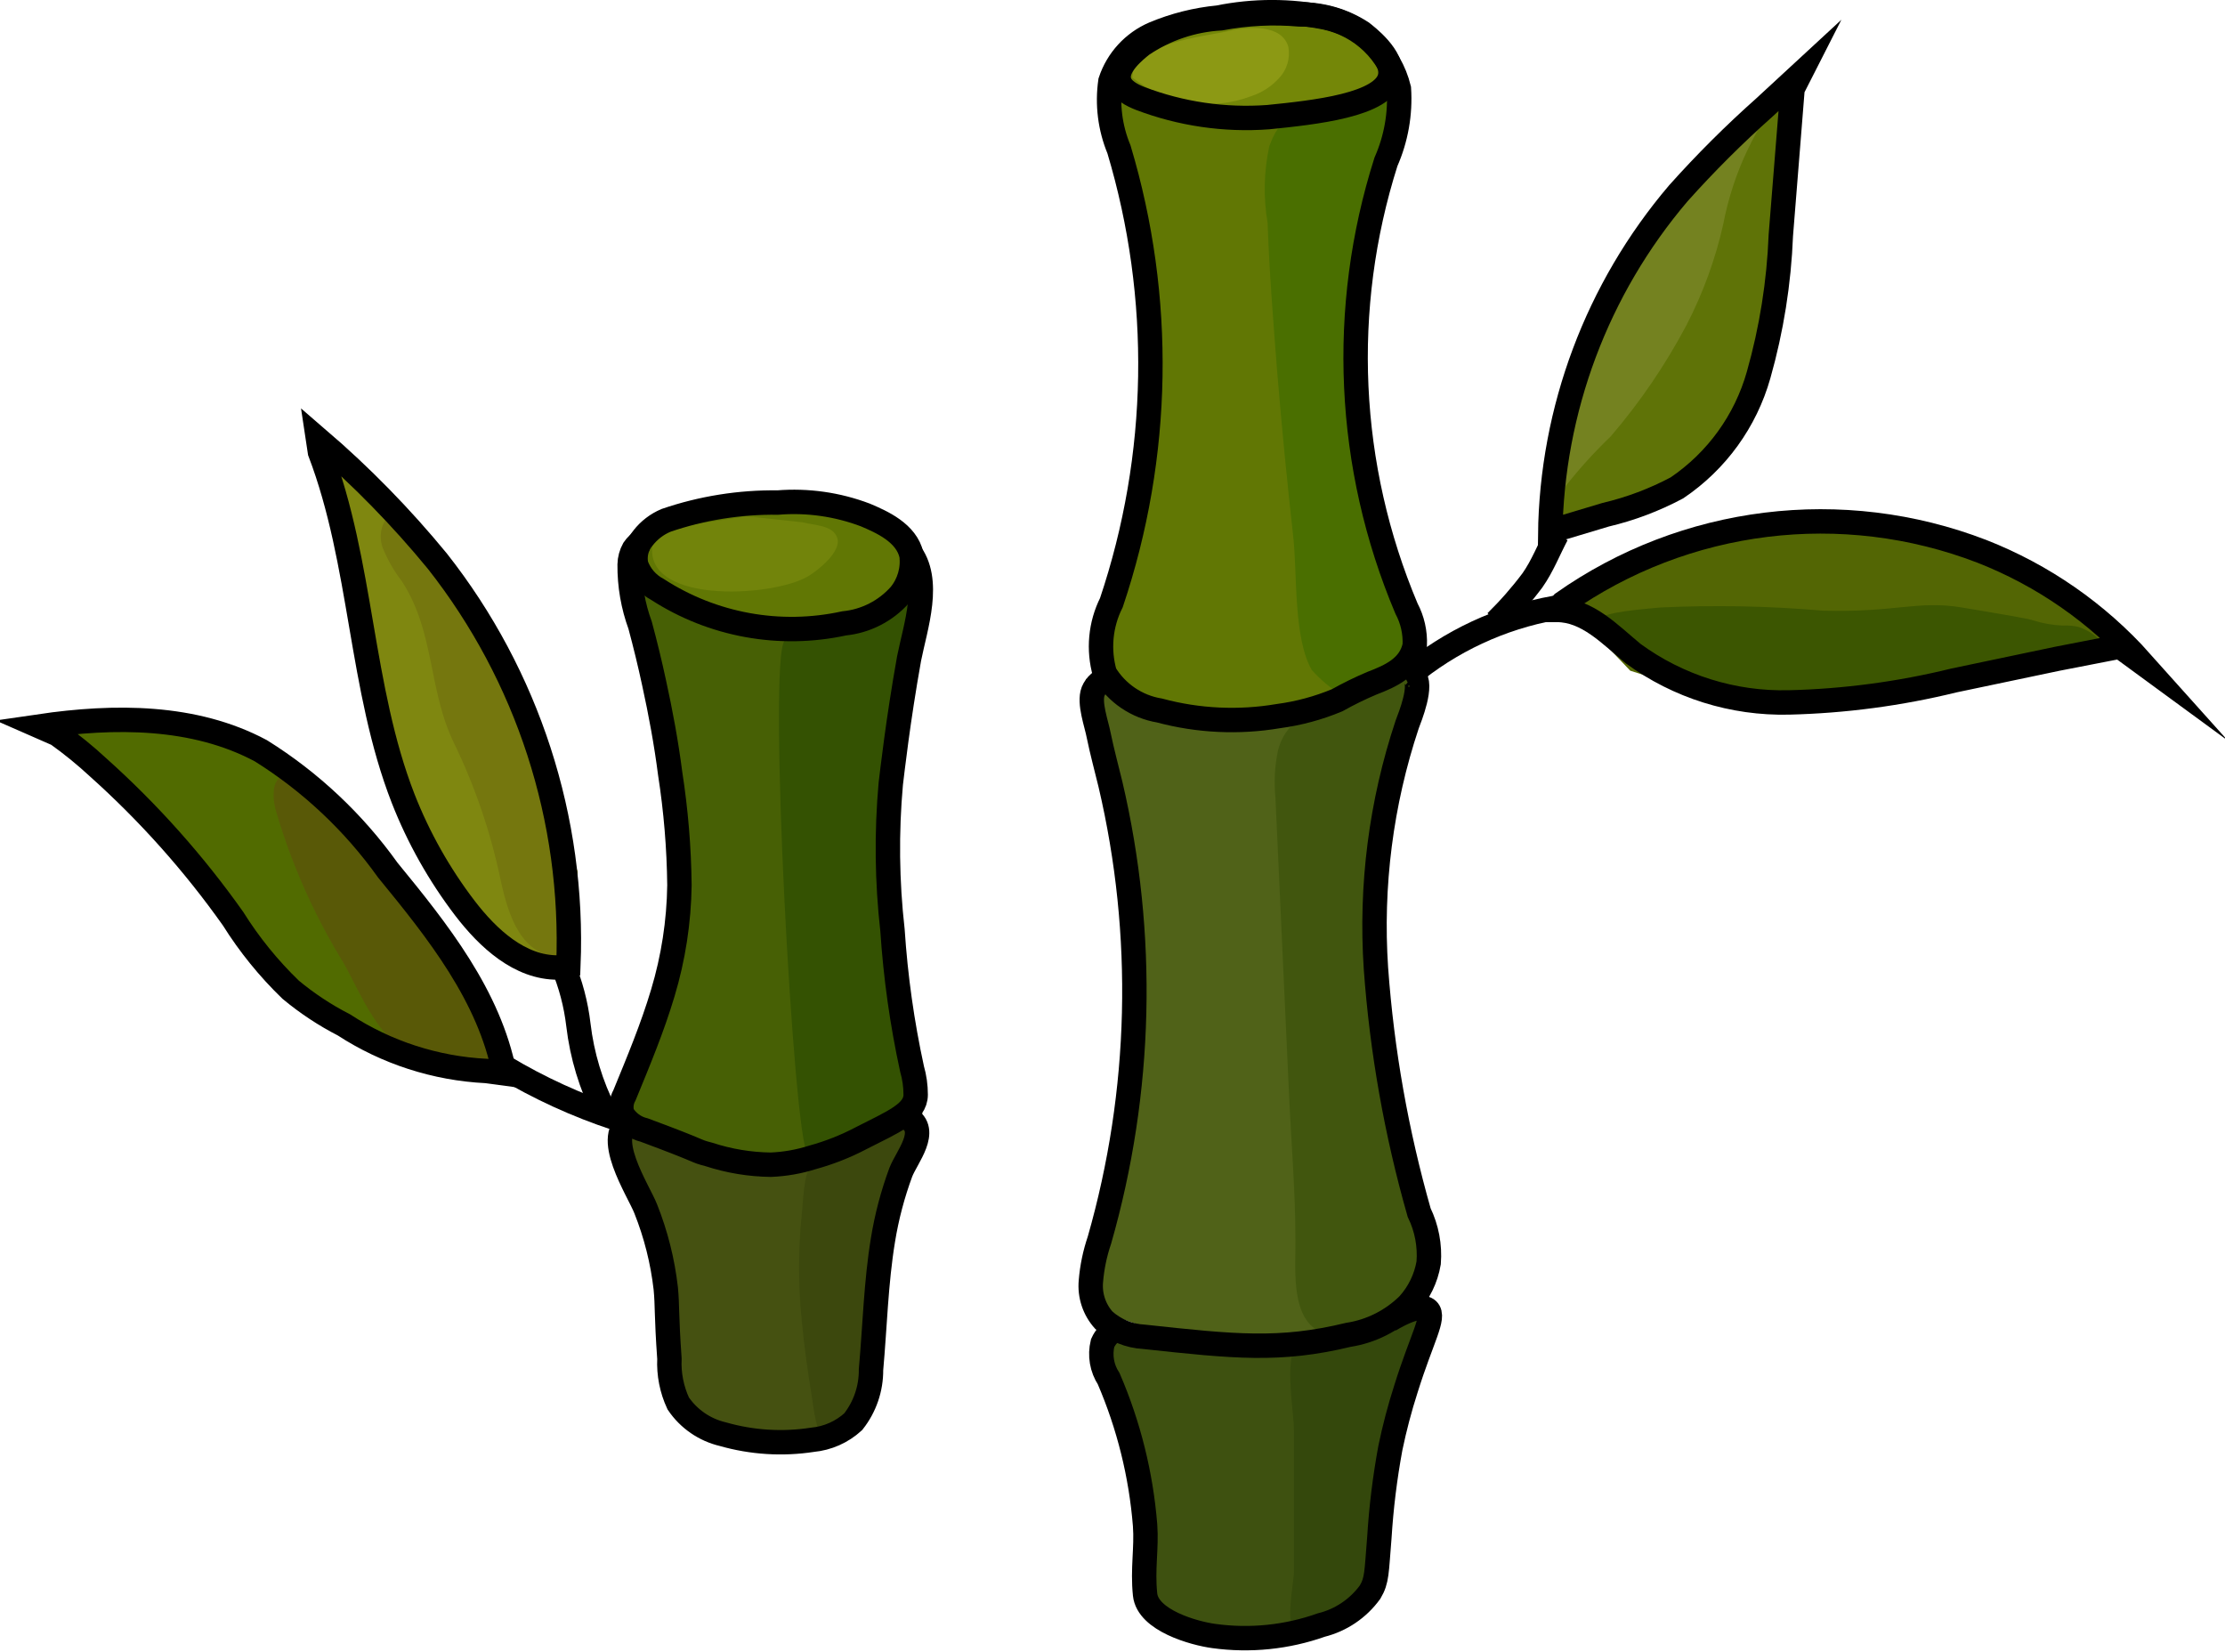
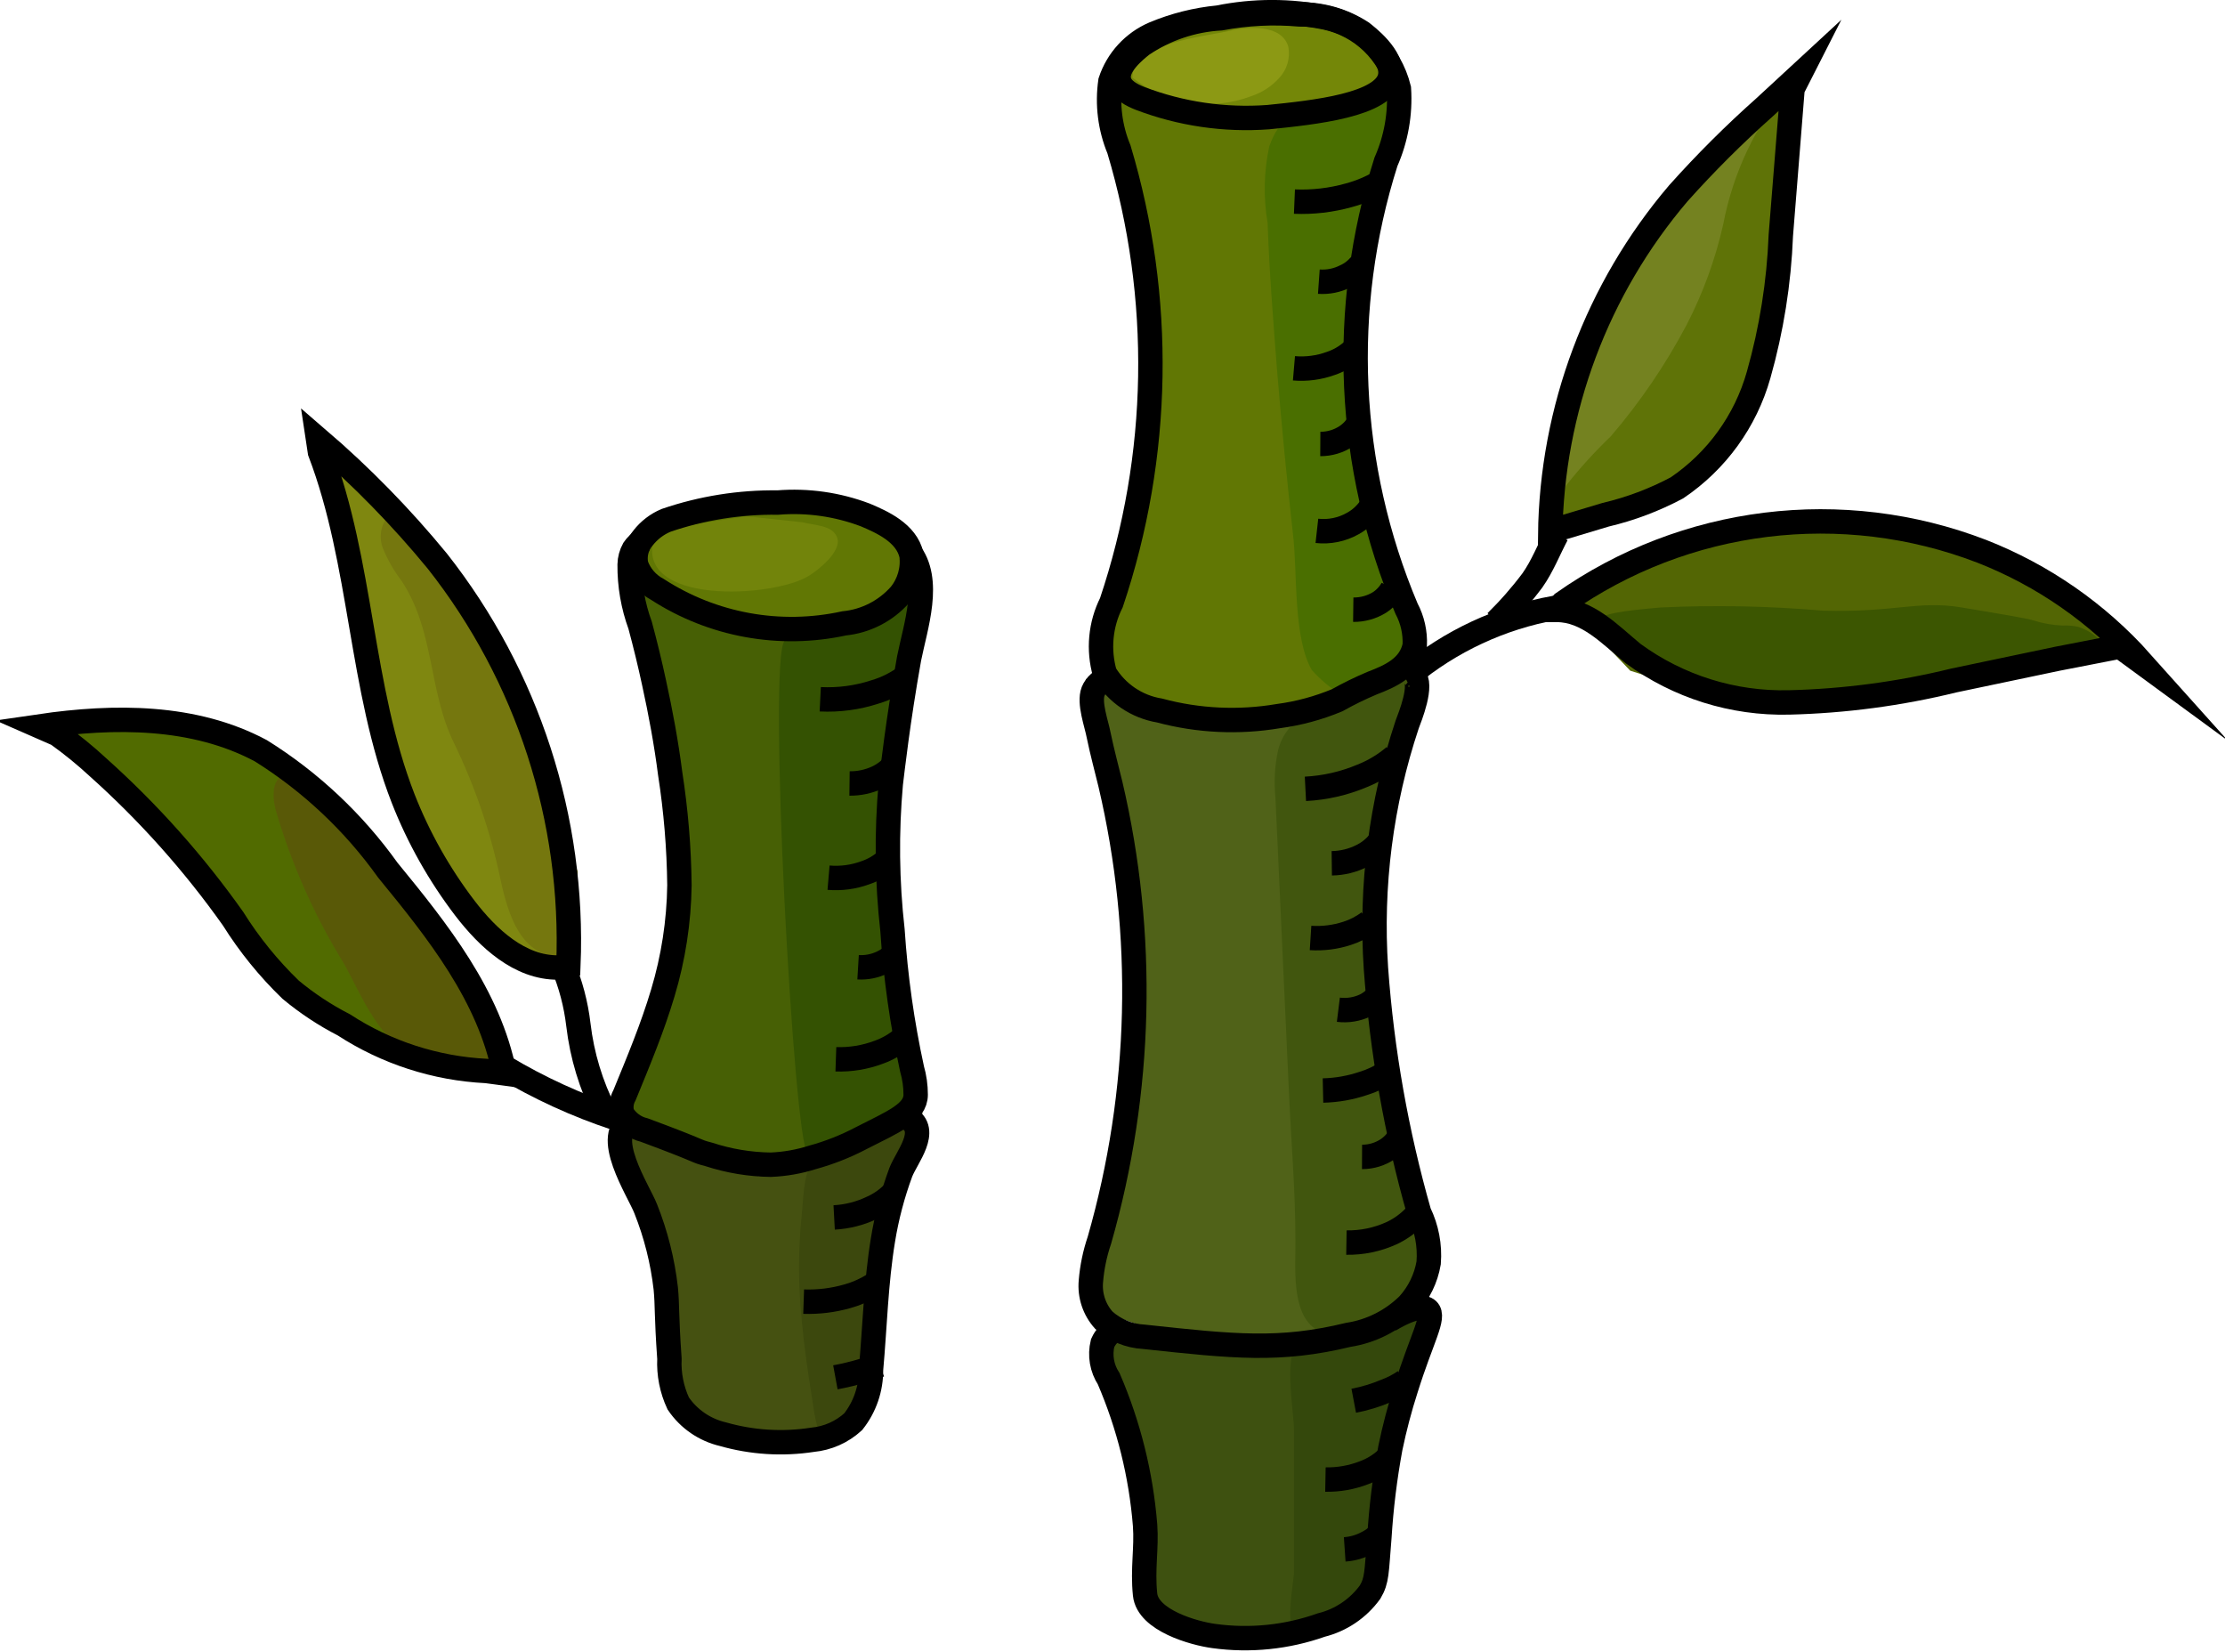
<svg xmlns="http://www.w3.org/2000/svg" viewBox="0 0 91.17 67.65">
  <defs>
    <style>.cls-1{isolation:isolate;}.cls-14,.cls-2{fill:#3e5110;}.cls-13,.cls-3{fill:#506218;}.cls-12,.cls-4{fill:#617704;}.cls-15,.cls-5{fill:#455111;}.cls-16,.cls-6{fill:#476005;}.cls-7{fill:#748708;}.cls-8{fill:#748220;}.cls-21,.cls-9{fill:#536604;}.cls-10{fill:#7f8710;}.cls-11{fill:#516b00;}.cls-12,.cls-13,.cls-14,.cls-15,.cls-16,.cls-21,.cls-22{mix-blend-mode:overlay;}.cls-13{opacity:0.5;}.cls-14,.cls-15{opacity:0.3;}.cls-16{opacity:0.6;}.cls-17{fill:#8c9914;}.cls-18{fill:#72840b;}.cls-19{fill:#75770e;}.cls-20{fill:#595907;}.cls-21{opacity:0.8;}.cls-22{fill:#68701a;}.cls-23{fill:none;stroke:#000;stroke-miterlimit:10;}</style>
  </defs>
  <g class="cls-1">
    <g id="Layer_1" data-name="Layer 1">
      <polyline class="cls-2" points="58.58 53.42 57.26 57.5 56.54 61.7 56.08 65.06 55.03 66.24 52.53 67.36 49.83 67.36 48.13 66.57 47.2 66.11 46.74 62.36 46.28 58.16 45.06 54.28 48.98 55.2 52.99 55.06 55.95 54.74" />
      <polyline class="cls-3" points="58.36 27.48 57.18 32.94 56.58 37.81 56.58 41.03 56.85 43.92 57.11 46.42 57.97 49.64 58.62 52.6 56.58 53.91 53.56 54.77 50.21 55.1 46.92 54.37 44.84 53.65 45.41 49.25 46.06 45.3 46.46 41.88 46.46 38.27 46.13 34.12 44.84 29.59 44.49 27.81 47.25 28.93 50.08 29.65 52.97 29.32 55.73 28.6" />
      <polyline class="cls-4" points="58.05 26.69 56.87 23.54 56.02 19.2 55.49 14.93 55.88 10.98 56.48 7.76 57.4 4.27 57.33 3.48 55.09 4.41 52.79 5 49.77 5.13 47.53 4.54 45.89 4.01 45.06 4.01 46.41 7.69 47.01 11.77 47.14 15.09 47.01 18.21 46.55 21.24 45.89 24.92 45.06 27.35 47.53 29 50.49 29.32 54.24 28.8" />
      <polyline class="cls-5" points="35.9 57.06 34.38 58.97 31.43 59.23 29.39 58.44 27.61 57.65 27.61 55.02 27.09 52 26.16 48.64 25.11 45.49 28.53 47.46 31.1 48.18 33.33 47.72 34.91 47.2 36.75 46.34 37.8 45.81 36.49 50.35 35.9 53.9" />
      <polyline class="cls-6" points="37.8 45.63 36.82 42.01 36.42 38.07 36.42 33.4 36.42 30.11 37.11 27.16 37.8 23.47 35.83 25.38 32.61 26.1 29.45 25.71 27.41 24.72 25.77 23.47 26.82 26.63 27.55 30.7 27.74 34.55 27.74 38.4 27.09 41.62 26.23 43.33 25.11 45.23 28.2 47.47 31.46 48" />
      <polyline class="cls-7" points="57 2.76 55.42 0.92 52.66 0.59 50.36 0.59 47.86 1.18 46.41 2.1 45.69 3.09 46.09 3.75 48.26 4.41 50.49 4.8 52.99 4.8 55.82 3.75" />
      <polyline class="cls-4" points="37.31 23.52 36.86 21.75 33.92 20.8 32.09 20.59 29.76 20.71 27.35 21.49 26.21 22.22 26.1 23.13 28.17 24.7 29.54 25.39 32.42 25.73 35.31 25.34" />
      <polyline class="cls-8" points="63.77 21.43 64.23 17.62 65.42 13.54 67.92 9.21 70.28 6.51 73.31 3.48 73.31 7.63 73.31 11.18 72.19 15.25 71.27 17.55 66.34 21.11" />
      <polyline class="cls-9" points="64.3 24.85 66.8 27.48 71.6 29 76.66 28.67 80.14 28.14 84.09 26.63 87.31 26.3 84.02 23.74 80.14 22.68 75.81 21.43 69.03 22.32 65.75 23.47" />
      <polyline class="cls-10" points="23.07 39.19 23.67 35.73 22.02 30.7 19.52 25.64 15.91 20.97 13.28 18.87 14.99 25.21 15.51 29.92 16.83 33.47 19 37.41 21.04 39.19" />
      <polyline class="cls-11" points="20.58 43.99 18.93 39.19 15.84 35.44 12.29 31.63 9.99 30.18 7.16 29.39 3.22 29.39 1.57 29.72 4.67 31.69 6.9 34.01 8.08 35.73 10.06 37.94 12.23 40.77 16.04 42.74" />
      <path class="cls-12" d="M63.19,42.71,62,39.55l-.85-4.34-.53-4.27.4-4,.59-3.22.92-3.48-.07-.79-2.23.92a11.15,11.15,0,0,1-1.51.39C57.8,21,57.6,21,57.22,22a8.28,8.28,0,0,0-.07,3.14c.07,2,.23,4,.39,6.07q.28,3.39.66,6.78c.17,1.5,0,4.15.76,5.47a5.61,5.61,0,0,0,1.18,1" transform="translate(-5.21 -16.01)" />
      <path class="cls-13" d="M63.57,43.5,62.39,49l-.59,4.87V57l.26,2.89.26,2.5.86,3.22.65,3-2,1.32c-.69.19-2.07,1-2.74.52-1-.71-.78-2.6-.8-3.64,0-2-.18-4.09-.27-6.13l-.55-12a6.3,6.3,0,0,1,.11-1.94c.43-1.62,2-1.73,3.39-2.1" transform="translate(-5.21 -16.01)" />
      <path class="cls-14" d="M63.79,69.43l-1.31,4.08-.73,4.21-.46,3.35-1,1.18c-.45.21-1.56,1-2,.66s-.06-2.09-.06-2.51V74.62c0-.73-.39-2.87.08-3.44s2.22-.35,2.92-.43" transform="translate(-5.21 -16.01)" />
      <path class="cls-15" d="M41.11,73.07,39.6,75c-.84.87-1.06-1.37-1.1-1.61-.18-1.1-.34-2.2-.44-3.3a21.31,21.31,0,0,1,0-4.3c.06-.5.07-1.73.42-2.11s1.21-.32,1.62-.45L42,62.35l1-.52L41.7,66.36l-.59,3.56" transform="translate(-5.21 -16.01)" />
      <path class="cls-16" d="M43,61.64,42,58l-.4-4V46.13l.69-3L43,39.49l-2,1.9c-.93.21-2.9.25-3.63.86s.37,20.67.93,21" transform="translate(-5.21 -16.01)" />
      <path class="cls-17" d="M55.61,17.27c-1.06.25-4,.48-4,1.92a5,5,0,0,0,4.87.76,2.66,2.66,0,0,0,1.14-.74A1.47,1.47,0,0,0,58,17.93C57.74,17,56.36,17.09,55.61,17.27Z" transform="translate(-5.21 -16.01)" />
      <path class="cls-18" d="M38.1,37.41l-2.32-.25-2.5.39L32,38.09c-.76,2.71,4.87,2.42,6.34,1.52.4-.24,1.35-1,1.18-1.55S38.56,37.54,38.1,37.41Z" transform="translate(-5.21 -16.01)" />
      <path class="cls-19" d="M28.29,55.24c-1.74,0-2.26-1.76-2.57-3.19a24.16,24.16,0,0,0-1.89-5.56c-1.08-2.18-.79-4.57-2.15-6.66a5.9,5.9,0,0,1-.77-1.33,1.32,1.32,0,0,1,.2-1.34c1.4.8,2.61,3.22,3.63,4.53l2.49,5.06,1.65,5Z" transform="translate(-5.21 -16.01)" />
-       <path class="cls-10" d="M75.36,58.13" transform="translate(-5.21 -16.01)" />
+       <path class="cls-10" d="M40.59,46.15" transform="translate(-5.21 -16.01)" />
      <path class="cls-20" d="M25.79,60l-3.51-.8c-1.5-.34-2.32-2.58-3-3.75a25.59,25.59,0,0,1-2.76-6.21,2.25,2.25,0,0,1-.08-.93.82.82,0,0,1,.59-.67,1.21,1.21,0,0,1,.95.45c.74.69,1.35,1.43,2,2.12q1.47,1.92,2.92,3.85Z" transform="translate(-5.21 -16.01)" />
      <path class="cls-21" d="M85.6,40.9c-1.82-.3-2.69.21-5.69.13a50,50,0,0,0-6.67-.13c-1.43.13-2.57.24-2.66.65s.79,1.12,5.42,2.77l5.25.2,3.66-.24,4.27-1.4c2.67.13,3.35.07,3.36,0s-.6-.13-1.33-.68a2.15,2.15,0,0,0-.85-.51,2.52,2.52,0,0,0-.64-.05,4.55,4.55,0,0,1-1.19-.21C88.29,41.35,87.39,41.2,85.6,40.9Z" transform="translate(-5.21 -16.01)" />
      <path class="cls-22" d="M69,37.45a3.5,3.5,0,0,1,.39-1.56,19.85,19.85,0,0,1,1.82-2,24.89,24.89,0,0,0,3.11-4.57,17.23,17.23,0,0,0,1.5-4.12,12.55,12.55,0,0,1,2.72-5.73c0,1.37,0,2.76,0,4.14v3.55L77.4,31.27l-.92,2.3-4.94,3.55" transform="translate(-5.21 -16.01)" />
      <path class="cls-23" d="M63.18,42.45a2.93,2.93,0,0,0-.34-1.51A26.44,26.44,0,0,1,62,22.64a6.39,6.39,0,0,0,.53-3,3.93,3.93,0,0,0-3-2.91,11.05,11.05,0,0,0-4.4,0,9.07,9.07,0,0,0-2.63.66,3.22,3.22,0,0,0-1.79,1.95,5.3,5.3,0,0,0,.35,2.79,30.66,30.66,0,0,1-.31,18.57,4,4,0,0,0-.27,2.9,3.23,3.23,0,0,0,2.24,1.52,11.43,11.43,0,0,0,4.87.23A9.5,9.5,0,0,0,60,44.7,14.29,14.29,0,0,1,61.43,44C62.19,43.71,63,43.35,63.18,42.45Z" transform="translate(-5.21 -16.01)" />
      <path class="cls-23" d="M52,17.85c-.27.22-1.07.85-.94,1.44.08.41.56.63.86.75a12.21,12.21,0,0,0,5.25.77c1.88-.19,4.77-.49,5-1.67.16-.81-1-1.67-1.16-1.8a4.58,4.58,0,0,0-2.56-.74,11.82,11.82,0,0,0-3.22.16A6.39,6.39,0,0,0,52,17.85Z" transform="translate(-5.21 -16.01)" />
      <path class="cls-23" d="M50.63,43.79a.94.94,0,0,0-.63.55c-.18.47.14,1.32.23,1.8.14.68.32,1.34.48,2a37.07,37.07,0,0,1-.45,18.68,7,7,0,0,0-.35,1.68,2.1,2.1,0,0,0,.53,1.6,2.65,2.65,0,0,0,1.64.68c3.7.4,5.57.6,8.38-.08a4.46,4.46,0,0,0,2.46-1.24,3.4,3.4,0,0,0,.83-1.71,4,4,0,0,0-.39-2.06,49.43,49.43,0,0,1-1.77-10,26.1,26.1,0,0,1,1.28-10c.1-.27.67-1.65.26-2a.43.43,0,0,0-.38,0" transform="translate(-5.21 -16.01)" />
      <path class="cls-23" d="M62.15,70.09c1-.59,1.41-.55,1.56-.41.31.29-.24,1.15-.89,3.23a23.48,23.48,0,0,0-.64,2.43A30.62,30.62,0,0,0,61.73,79c-.12,1.45-.09,1.75-.38,2.24a3.52,3.52,0,0,1-2,1.35,9.36,9.36,0,0,1-4.4.45c-.82-.11-2.71-.64-2.82-1.7s.07-1.9,0-2.84a19,19,0,0,0-1.49-6,1.86,1.86,0,0,1-.25-1.46,1.24,1.24,0,0,1,.57-.6" transform="translate(-5.21 -16.01)" />
      <path class="cls-23" d="M32.5,37.33a2.35,2.35,0,0,0-.94.72,1.29,1.29,0,0,0-.28,1.11,1.85,1.85,0,0,0,.87,1,10.11,10.11,0,0,0,7.65,1.39,3.53,3.53,0,0,0,2.29-1.17,2.15,2.15,0,0,0,.47-1.62c-.2-.92-1.23-1.37-1.89-1.65a8.25,8.25,0,0,0-3.59-.51A13.62,13.62,0,0,0,32.5,37.33Z" transform="translate(-5.21 -16.01)" />
      <path class="cls-23" d="M42.46,38.6c.94,1.17.26,3.08,0,4.39-.46,2.57-.69,4.65-.75,5.13a29.67,29.67,0,0,0,.07,6,38.64,38.64,0,0,0,.8,5.68,3.82,3.82,0,0,1,.15,1.06c0,.75-.94,1.12-2.23,1.78a9.94,9.94,0,0,1-2,.79,6.53,6.53,0,0,1-1.71.3,8.52,8.52,0,0,1-2.53-.42c-.65-.17-.11-.06-2.65-1a1.43,1.43,0,0,1-.9-.66,1,1,0,0,1,.09-.77c.57-1.39,1.14-2.75,1.57-4.19a16.09,16.09,0,0,0,.68-4.41,32,32,0,0,0-.38-4.58c-.16-1.25-.39-2.49-.66-3.72-.17-.79-.36-1.57-.57-2.35a7.06,7.06,0,0,1-.43-2.49,1.35,1.35,0,0,1,.17-.63,1.22,1.22,0,0,1,.38-.36" transform="translate(-5.21 -16.01)" />
      <path class="cls-23" d="M42.42,61.82c.88.51-.06,1.6-.3,2.22a14.88,14.88,0,0,0-.73,2.77c-.29,1.76-.33,3.54-.49,5.32a3.39,3.39,0,0,1-.73,2.13A2.87,2.87,0,0,1,38.5,75a8.59,8.59,0,0,1-3.67-.23A3.05,3.05,0,0,1,33,73.51a3.91,3.91,0,0,1-.36-1.83c-.13-1.85-.08-2.15-.15-2.88a12.73,12.73,0,0,0-.82-3.26c-.28-.73-1.86-3.1-.54-3.63" transform="translate(-5.21 -16.01)" />
      <path class="cls-23" d="M7.56,46.09a16.79,16.79,0,0,1,1.67,1.36,37.05,37.05,0,0,1,5.53,6.2,15.42,15.42,0,0,0,2.36,2.91A11.94,11.94,0,0,0,19.3,58a11.77,11.77,0,0,0,5.84,1.89l.74.1c-.62-3.18-2.73-5.83-4.78-8.33a18.32,18.32,0,0,0-5.2-4.89c-2.73-1.46-6-1.45-9.07-1Z" transform="translate(-5.21 -16.01)" />
      <path class="cls-23" d="M18.32,34.53c1.74,4.56,1.64,9.66,3.41,14.2a18.58,18.58,0,0,0,2.53,4.49c.95,1.24,2.25,2.44,3.81,2.43l.43-.09A25.13,25.13,0,0,0,23.13,39a40.28,40.28,0,0,0-4.89-5Z" transform="translate(-5.21 -16.01)" />
      <path class="cls-23" d="M78.66,19.65l-.48,6a24.47,24.47,0,0,1-.91,5.72A8.3,8.3,0,0,1,73.92,36,12.15,12.15,0,0,1,71,37.1l-2,.6-.27.23a22,22,0,0,1,5.25-14,43.43,43.43,0,0,1,3.53-3.52l1.44-1.33Z" transform="translate(-5.21 -16.01)" />
      <path class="cls-23" d="M92.08,42.5,89.51,43l-4.24.89a31.58,31.58,0,0,1-6.76.9,10.39,10.39,0,0,1-6.38-2C71.17,42,70.25,41,69,41l.25-.28A18.36,18.36,0,0,1,86.42,38.6a17.14,17.14,0,0,1,6.52,4.53Z" transform="translate(-5.21 -16.01)" />
      <path class="cls-9" d="M89.25,47.62" transform="translate(-5.21 -16.01)" />
      <path class="cls-23" d="M69.33,40.85a12.91,12.91,0,0,0-6.09,2.6" transform="translate(-5.21 -16.01)" />
      <path class="cls-23" d="M69,37.91c-.32.6-.59,1.3-1,1.88a14.86,14.86,0,0,1-1.49,1.7" transform="translate(-5.21 -16.01)" />
      <path class="cls-23" d="M25.85,59.72a22.87,22.87,0,0,0,4.61,2.11" transform="translate(-5.21 -16.01)" />
      <path class="cls-23" d="M28.26,55.54A9,9,0,0,1,28.91,58,10.69,10.69,0,0,0,30,61.6" transform="translate(-5.21 -16.01)" />
+       <path class="cls-23" d="M60.94,26.87a1.65,1.65,0,0,1-.6.46,2.08,2.08,0,0,1-1.09.22" transform="translate(-5.21 -16.01)" />
+       <path class="cls-23" d="M61.81,23.45a5.26,5.26,0,0,1-1.33.56,7.15,7.15,0,0,1-2.23.26" transform="translate(-5.21 -16.01)" />
+       <path class="cls-23" d="M61.4,36.75a2.09,2.09,0,0,1-.76.71,2.44,2.44,0,0,1-1.47.3" transform="translate(-5.21 -16.01)" />
+       <path class="cls-23" d="M60.61,30.4a2.55,2.55,0,0,1-.87.5,3.54,3.54,0,0,1-1.51.2" transform="translate(-5.21 -16.01)" />
+       <path class="cls-23" d="M60.9,33.31a1.62,1.62,0,0,1-.52.57,1.91,1.91,0,0,1-1.07.32" transform="translate(-5.21 -16.01)" />
+       <path class="cls-23" d="M62.26,40.13a1.62,1.62,0,0,1-.52.56,2,2,0,0,1-1.08.3" transform="translate(-5.21 -16.01)" />
+       <path class="cls-23" d="M61.7,50.54a2.13,2.13,0,0,1-.67.53,2.82,2.82,0,0,1-1.25.31" transform="translate(-5.21 -16.01)" />
+       <path class="cls-23" d="M62.35,47a4.77,4.77,0,0,1-1.33.8,6.9,6.9,0,0,1-2.32.53" transform="translate(-5.21 -16.01)" />
+       <path class="cls-23" d="M62.07,59.92a3.6,3.6,0,0,1-1,.48,5.56,5.56,0,0,1-1.65.29" transform="translate(-5.21 -16.01)" />
+       <path class="cls-23" d="M61.3,53.79a3,3,0,0,1-.89.46,4,4,0,0,1-1.5.19" transform="translate(-5.21 -16.01)" />
+       <path class="cls-23" d="M61.74,56.7a1.6,1.6,0,0,1-.58.5,2,2,0,0,1-1.11.18" transform="translate(-5.21 -16.01)" />
+       <path class="cls-23" d="M62.6,62.5a1.65,1.65,0,0,1-.51.58,1.87,1.87,0,0,1-1.07.33" transform="translate(-5.21 -16.01)" />
+       <path class="cls-23" d="M63.22,65.81a3.16,3.16,0,0,1-1,.73,4.3,4.3,0,0,1-1.84.38" transform="translate(-5.21 -16.01)" />
+       <path class="cls-23" d="M61.75,78.84a1.72,1.72,0,0,1-.51.38,2.28,2.28,0,0,1-.93.27" transform="translate(-5.21 -16.01)" />
+       <path class="cls-23" d="M62,75.81a2.78,2.78,0,0,1-.9.54,4.16,4.16,0,0,1-1.58.28" transform="translate(-5.21 -16.01)" />
+       <path class="cls-23" d="M41.81,64.89a2.84,2.84,0,0,1-.86.6,4.11,4.11,0,0,1-1.56.4" transform="translate(-5.21 -16.01)" />
+       <path class="cls-23" d="M41.25,71.94a6.45,6.45,0,0,1-.69.23,10.5,10.5,0,0,1-1.12.27" transform="translate(-5.21 -16.01)" />
+       <path class="cls-23" d="M62.77,72.6A3.47,3.47,0,0,1,62,73a6.5,6.5,0,0,1-1.32.4" transform="translate(-5.21 -16.01)" />
+       <path class="cls-23" d="M41.77,47.43a2.13,2.13,0,0,1-.62.44,2.63,2.63,0,0,1-1.13.24" transform="translate(-5.21 -16.01)" />
+       <path class="cls-23" d="M42.38,43.69a4.05,4.05,0,0,1-1.32.67,6.23,6.23,0,0,1-2.24.3" transform="translate(-5.21 -16.01)" />
+       <path class="cls-23" d="M42.22,58.54a3.2,3.2,0,0,1-1,.58,4.54,4.54,0,0,1-1.76.29" transform="translate(-5.21 -16.01)" />
+       <path class="cls-23" d="M41.53,51.27a2.55,2.55,0,0,1-.87.5,3.5,3.5,0,0,1-1.5.2" transform="translate(-5.21 -16.01)" />
+       <path class="cls-23" d="M41.93,55a1.5,1.5,0,0,1-.56.44,2,2,0,0,1-1,.2" transform="translate(-5.21 -16.01)" />
+       <path class="cls-23" d="M41,68.65a4.07,4.07,0,0,1-1.07.47,5.79,5.79,0,0,1-1.79.22" transform="translate(-5.21 -16.01)" />
    </g>
  </g>
</svg>
